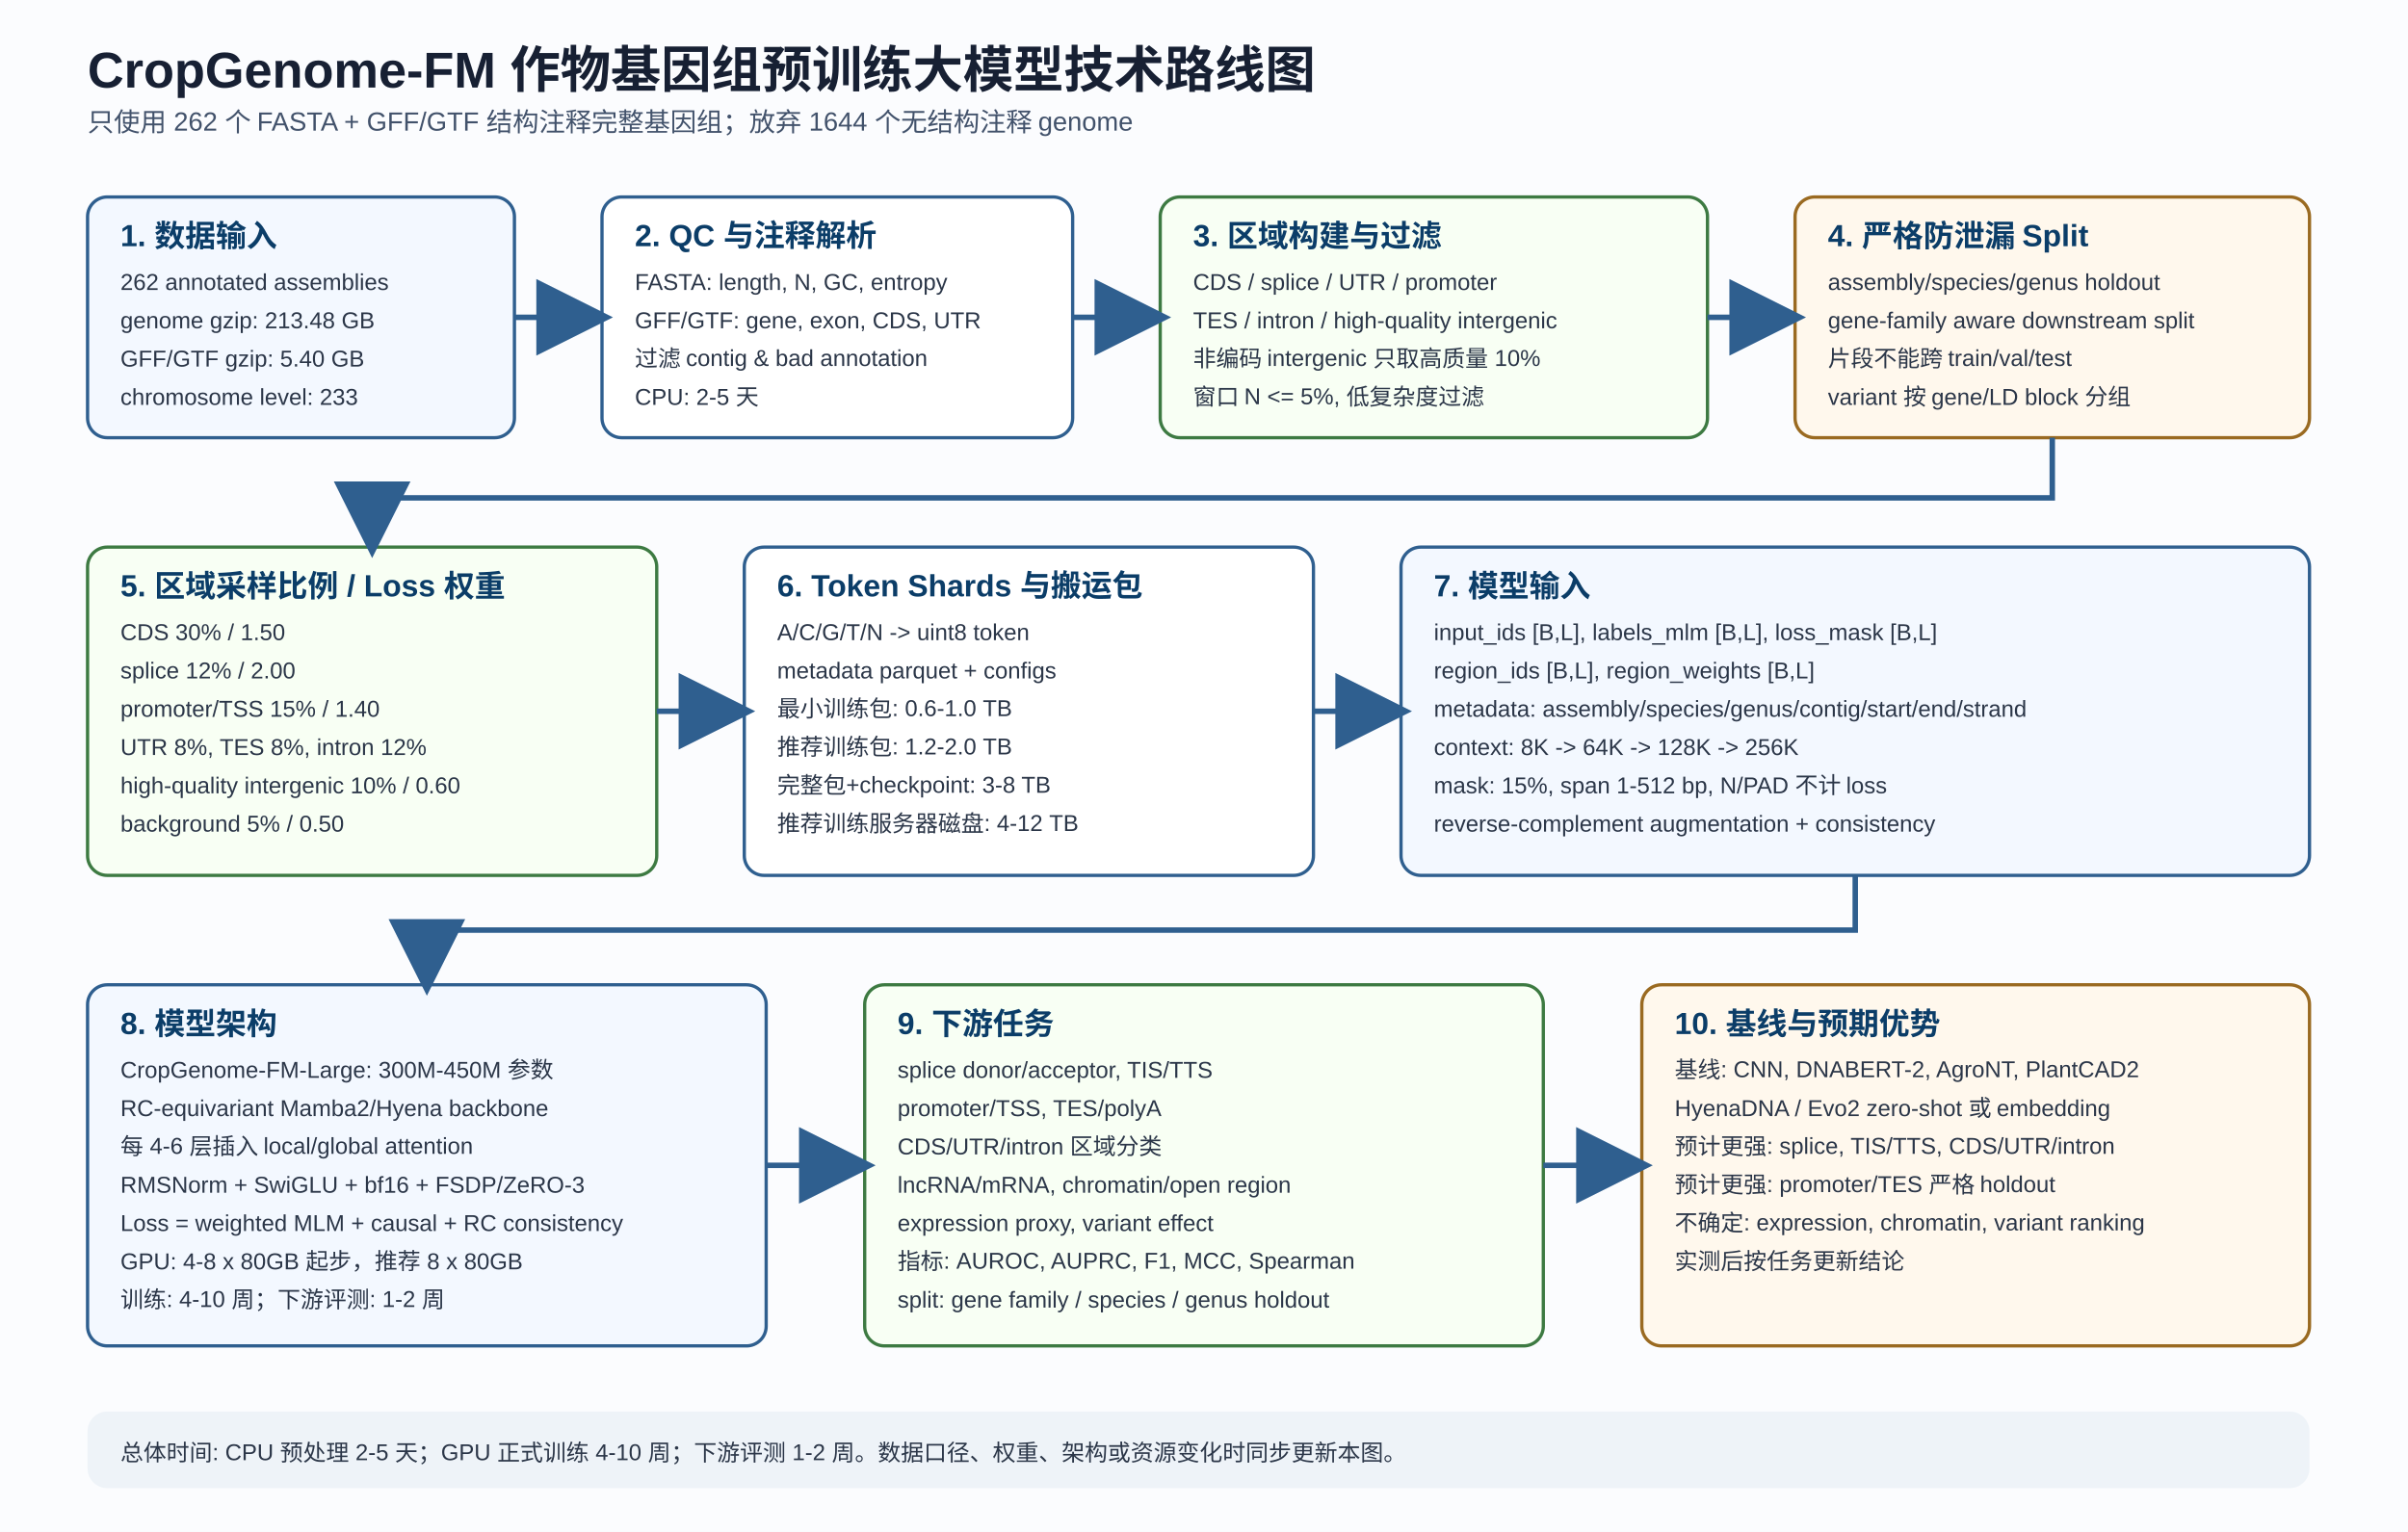
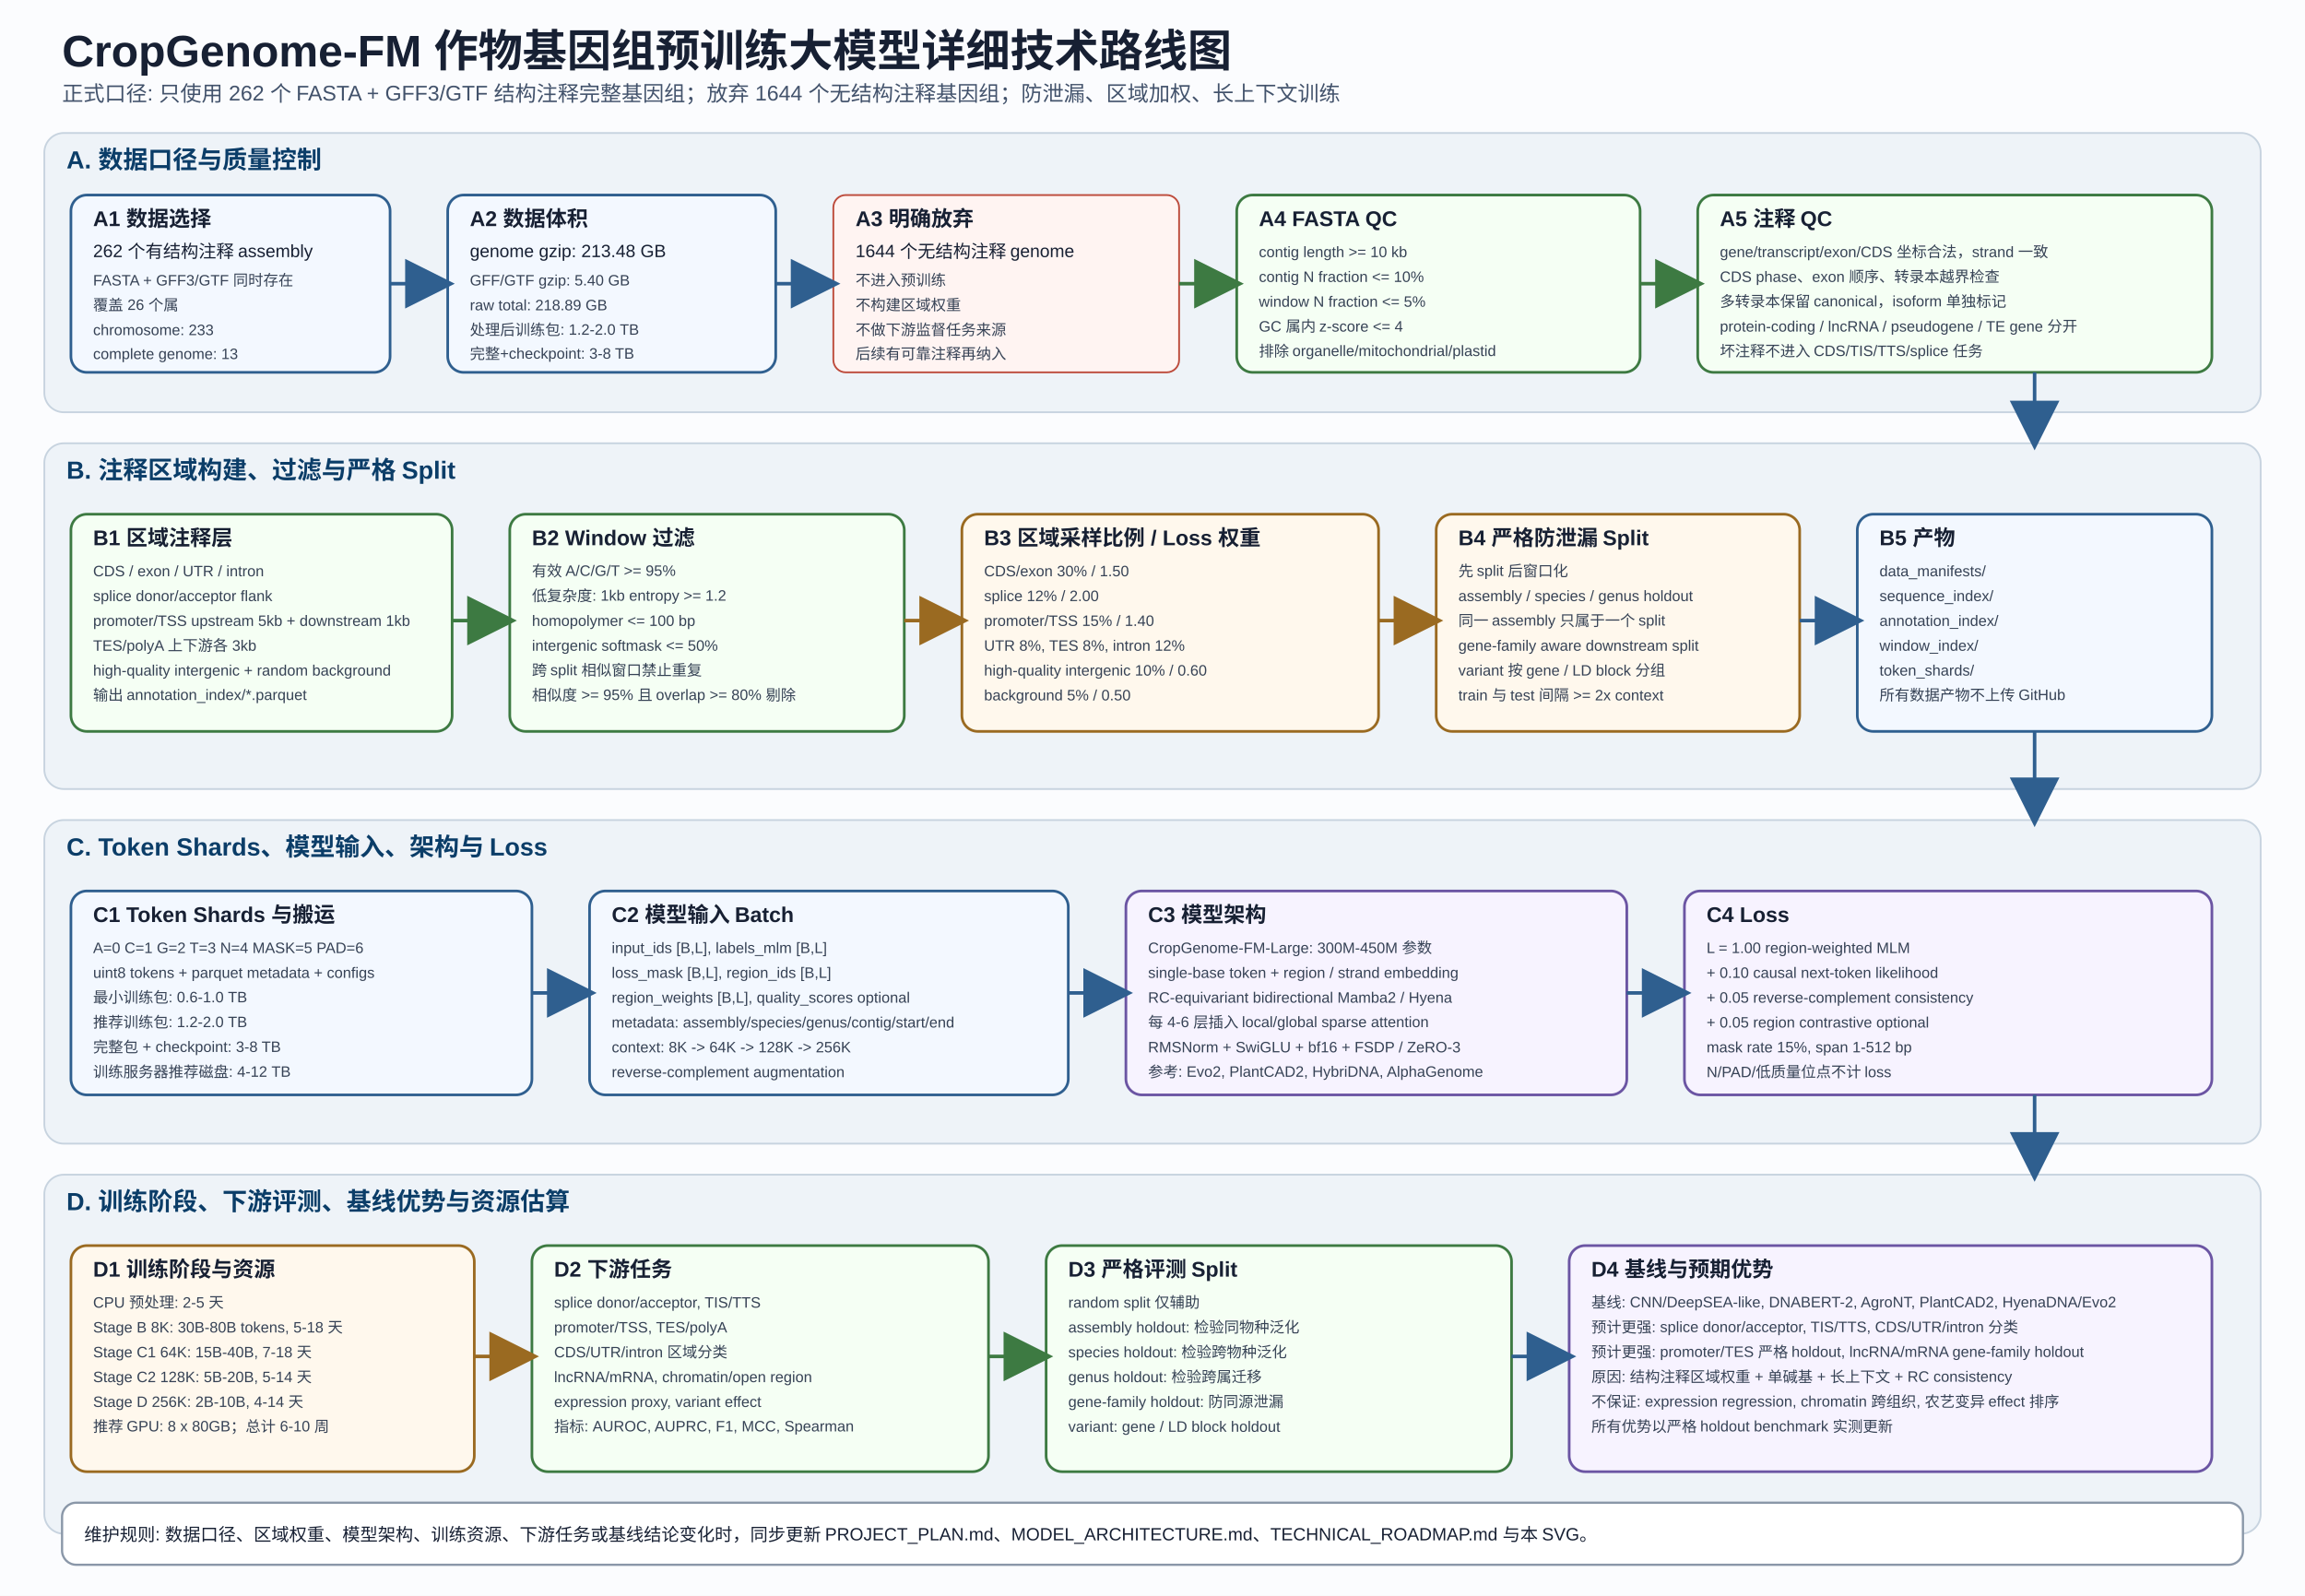
- <svg xmlns="http://www.w3.org/2000/svg" width="2200" height="1400" viewBox="0 0 2200 1400">
+ <svg xmlns="http://www.w3.org/2000/svg" width="2600" height="1800" viewBox="0 0 2600 1800">
  <defs>
    <style>
-       .title{font-family:Arial,'Noto Sans CJK SC',sans-serif;font-size:46px;font-weight:700;fill:#172033}
+       .bg{fill:#fbfcfe}
+       .title{font-family:Arial,'Noto Sans CJK SC',sans-serif;font-size:50px;font-weight:700;fill:#172033}
      .subtitle{font-family:Arial,'Noto Sans CJK SC',sans-serif;font-size:24px;fill:#42526b}
-       .box{fill:#ffffff;stroke:#2f5f8f;stroke-width:3;rx:18}
-       .box2{fill:#f3f8ff;stroke:#2f5f8f;stroke-width:3;rx:18}
-       .box3{fill:#f8fff4;stroke:#3d7a42;stroke-width:3;rx:18}
-       .box4{fill:#fff8ed;stroke:#9a6a21;stroke-width:3;rx:18}
-       .text{font-family:Arial,'Noto Sans CJK SC',sans-serif;font-size:25px;fill:#172033}
-       .small{font-family:Arial,'Noto Sans CJK SC',sans-serif;font-size:21px;fill:#2b3648}
-       .tiny{font-family:Arial,'Noto Sans CJK SC',sans-serif;font-size:18px;fill:#42526b}
-       .step{font-family:Arial,'Noto Sans CJK SC',sans-serif;font-size:28px;font-weight:700;fill:#0b3d68}
-       .arrow{stroke:#2f5f8f;stroke-width:5;fill:none;marker-end:url(#arrow)}
-       .bar{fill:#2f5f8f}
-       .muted{fill:#eef3f8}
+       .section{font-family:Arial,'Noto Sans CJK SC',sans-serif;font-size:28px;font-weight:700;fill:#0b3d68}
+       .h{font-family:Arial,'Noto Sans CJK SC',sans-serif;font-size:24px;font-weight:700;fill:#172033}
+       .t{font-family:Arial,'Noto Sans CJK SC',sans-serif;font-size:20px;fill:#172033}
+       .s{font-family:Arial,'Noto Sans CJK SC',sans-serif;font-size:17px;fill:#364255}
+       .xs{font-family:Arial,'Noto Sans CJK SC',sans-serif;font-size:15px;fill:#42526b}
+       .box-blue{fill:#f3f8ff;stroke:#2f5f8f;stroke-width:3;rx:18}
+       .box-green{fill:#f5fff4;stroke:#3d7a42;stroke-width:3;rx:18}
+       .box-orange{fill:#fff8ed;stroke:#9a6a21;stroke-width:3;rx:18}
+       .box-purple{fill:#f7f3ff;stroke:#6b55a3;stroke-width:3;rx:18}
+       .box-gray{fill:#ffffff;stroke:#8a97a8;stroke-width:2.5;rx:16}
+       .lane{fill:#eef3f8;stroke:#c7d3df;stroke-width:2;rx:22}
+       .line{stroke:#2f5f8f;stroke-width:4;fill:none;marker-end:url(#arrow)}
+       .line2{stroke:#3d7a42;stroke-width:4;fill:none;marker-end:url(#arrow-green)}
+       .line3{stroke:#9a6a21;stroke-width:4;fill:none;marker-end:url(#arrow-orange)}
+       .pill-blue{fill:#dcecff;stroke:#2f5f8f;stroke-width:1.5;rx:14}
+       .pill-green{fill:#e4f7e1;stroke:#3d7a42;stroke-width:1.5;rx:14}
+       .pill-orange{fill:#ffeed2;stroke:#9a6a21;stroke-width:1.5;rx:14}
+       .warn{fill:#fff4f2;stroke:#bd4b3c;stroke-width:2;rx:14}
+       .smallbar{fill:#2f5f8f}
+       .gridline{stroke:#d7e0ea;stroke-width:1.5}
    </style>
    <marker id="arrow" markerWidth="14" markerHeight="14" refX="12" refY="7" orient="auto">
      <path d="M0,0 L14,7 L0,14 z" fill="#2f5f8f" />
    </marker>
+     <marker id="arrow-green" markerWidth="14" markerHeight="14" refX="12" refY="7" orient="auto">
+       <path d="M0,0 L14,7 L0,14 z" fill="#3d7a42" />
+     </marker>
+     <marker id="arrow-orange" markerWidth="14" markerHeight="14" refX="12" refY="7" orient="auto">
+       <path d="M0,0 L14,7 L0,14 z" fill="#9a6a21" />
+     </marker>
  </defs>
-   <rect width="2200" height="1400" fill="#fbfcfe" />
-   <text x="80" y="80" class="title">CropGenome-FM 作物基因组预训练大模型技术路线图</text>
-   <text x="80" y="120" class="subtitle">只使用 262 个 FASTA + GFF/GTF 结构注释完整基因组；放弃 1644 个无结构注释 genome</text>
-   <rect x="80" y="180" width="390" height="220" class="box2" />
-   <text x="110" y="225" class="step">1. 数据输入</text>
-   <text x="110" y="265" class="small">262 annotated assemblies</text>
-   <text x="110" y="300" class="small">genome gzip: 213.48 GB</text>
-   <text x="110" y="335" class="small">GFF/GTF gzip: 5.40 GB</text>
-   <text x="110" y="370" class="small">chromosome level: 233</text>
-   <rect x="550" y="180" width="430" height="220" class="box" />
-   <text x="580" y="225" class="step">2. QC 与注释解析</text>
-   <text x="580" y="265" class="small">FASTA: length, N, GC, entropy</text>
-   <text x="580" y="300" class="small">GFF/GTF: gene, exon, CDS, UTR</text>
-   <text x="580" y="335" class="small">过滤 contig &amp; bad annotation</text>
-   <text x="580" y="370" class="small">CPU: 2-5 天</text>
-   <rect x="1060" y="180" width="500" height="220" class="box3" />
-   <text x="1090" y="225" class="step">3. 区域构建与过滤</text>
-   <text x="1090" y="265" class="small">CDS / splice / UTR / promoter</text>
-   <text x="1090" y="300" class="small">TES / intron / high-quality intergenic</text>
-   <text x="1090" y="335" class="small">非编码 intergenic 只取高质量 10%</text>
-   <text x="1090" y="370" class="small">窗口 N &lt;= 5%, 低复杂度过滤</text>
-   <rect x="1640" y="180" width="470" height="220" class="box4" />
-   <text x="1670" y="225" class="step">4. 严格防泄漏 Split</text>
-   <text x="1670" y="265" class="small">assembly/species/genus holdout</text>
-   <text x="1670" y="300" class="small">gene-family aware downstream split</text>
-   <text x="1670" y="335" class="small">片段不能跨 train/val/test</text>
-   <text x="1670" y="370" class="small">variant 按 gene/LD block 分组</text>
-   <path d="M470 290 H550" class="arrow" />
-   <path d="M980 290 H1060" class="arrow" />
-   <path d="M1560 290 H1640" class="arrow" />
-   <rect x="80" y="500" width="520" height="300" class="box3" />
-   <text x="110" y="545" class="step">5. 区域采样比例 / Loss 权重</text>
-   <text x="110" y="585" class="small">CDS 30% / 1.50</text>
-   <text x="110" y="620" class="small">splice 12% / 2.00</text>
-   <text x="110" y="655" class="small">promoter/TSS 15% / 1.40</text>
-   <text x="110" y="690" class="small">UTR 8%, TES 8%, intron 12%</text>
-   <text x="110" y="725" class="small">high-quality intergenic 10% / 0.60</text>
-   <text x="110" y="760" class="small">background 5% / 0.50</text>
-   <rect x="680" y="500" width="520" height="300" class="box" />
-   <text x="710" y="545" class="step">6. Token Shards 与搬运包</text>
-   <text x="710" y="585" class="small">A/C/G/T/N -&gt; uint8 token</text>
-   <text x="710" y="620" class="small">metadata parquet + configs</text>
-   <text x="710" y="655" class="small">最小训练包: 0.6-1.0 TB</text>
-   <text x="710" y="690" class="small">推荐训练包: 1.2-2.0 TB</text>
-   <text x="710" y="725" class="small">完整包+checkpoint: 3-8 TB</text>
-   <text x="710" y="760" class="small">推荐训练服务器磁盘: 4-12 TB</text>
-   <rect x="1280" y="500" width="830" height="300" class="box2" />
-   <text x="1310" y="545" class="step">7. 模型输入</text>
-   <text x="1310" y="585" class="small">input_ids [B,L], labels_mlm [B,L], loss_mask [B,L]</text>
-   <text x="1310" y="620" class="small">region_ids [B,L], region_weights [B,L]</text>
-   <text x="1310" y="655" class="small">metadata: assembly/species/genus/contig/start/end/strand</text>
-   <text x="1310" y="690" class="small">context: 8K -&gt; 64K -&gt; 128K -&gt; 256K</text>
-   <text x="1310" y="725" class="small">mask: 15%, span 1-512 bp, N/PAD 不计 loss</text>
-   <text x="1310" y="760" class="small">reverse-complement augmentation + consistency</text>
-   <path d="M1875 400 V455 H340 V500" class="arrow" />
-   <path d="M600 650 H680" class="arrow" />
-   <path d="M1200 650 H1280" class="arrow" />
-   <rect x="80" y="900" width="620" height="330" class="box2" />
-   <text x="110" y="945" class="step">8. 模型架构</text>
-   <text x="110" y="985" class="small">CropGenome-FM-Large: 300M-450M 参数</text>
-   <text x="110" y="1020" class="small">RC-equivariant Mamba2/Hyena backbone</text>
-   <text x="110" y="1055" class="small">每 4-6 层插入 local/global attention</text>
-   <text x="110" y="1090" class="small">RMSNorm + SwiGLU + bf16 + FSDP/ZeRO-3</text>
-   <text x="110" y="1125" class="small">Loss = weighted MLM + causal + RC consistency</text>
-   <text x="110" y="1160" class="small">GPU: 4-8 x 80GB 起步，推荐 8 x 80GB</text>
-   <text x="110" y="1195" class="small">训练: 4-10 周；下游评测: 1-2 周</text>
-   <rect x="790" y="900" width="620" height="330" class="box3" />
-   <text x="820" y="945" class="step">9. 下游任务</text>
-   <text x="820" y="985" class="small">splice donor/acceptor, TIS/TTS</text>
-   <text x="820" y="1020" class="small">promoter/TSS, TES/polyA</text>
-   <text x="820" y="1055" class="small">CDS/UTR/intron 区域分类</text>
-   <text x="820" y="1090" class="small">lncRNA/mRNA, chromatin/open region</text>
-   <text x="820" y="1125" class="small">expression proxy, variant effect</text>
-   <text x="820" y="1160" class="small">指标: AUROC, AUPRC, F1, MCC, Spearman</text>
-   <text x="820" y="1195" class="small">split: gene family / species / genus holdout</text>
-   <rect x="1500" y="900" width="610" height="330" class="box4" />
-   <text x="1530" y="945" class="step">10. 基线与预期优势</text>
-   <text x="1530" y="985" class="small">基线: CNN, DNABERT-2, AgroNT, PlantCAD2</text>
-   <text x="1530" y="1020" class="small">HyenaDNA / Evo2 zero-shot 或 embedding</text>
-   <text x="1530" y="1055" class="small">预计更强: splice, TIS/TTS, CDS/UTR/intron</text>
-   <text x="1530" y="1090" class="small">预计更强: promoter/TES 严格 holdout</text>
-   <text x="1530" y="1125" class="small">不确定: expression, chromatin, variant ranking</text>
-   <text x="1530" y="1160" class="small">实测后按任务更新结论</text>
-   <path d="M1695 800 V850 H390 V900" class="arrow" />
-   <path d="M700 1065 H790" class="arrow" />
-   <path d="M1410 1065 H1500" class="arrow" />
-   <rect x="80" y="1290" width="2030" height="70" class="muted" rx="18" />
-   <text x="110" y="1335" class="small">总体时间: CPU 预处理 2-5 天；GPU 正式训练 4-10 周；下游评测 1-2 周。数据口径、权重、架构或资源变化时同步更新本图。</text>
+   <rect class="bg" width="2600" height="1800" />
+   <text x="70" y="75" class="title">CropGenome-FM 作物基因组预训练大模型详细技术路线图</text>
+   <text x="70" y="114" class="subtitle">正式口径: 只使用 262 个 FASTA + GFF3/GTF 结构注释完整基因组；放弃 1644 个无结构注释基因组；防泄漏、区域加权、长上下文训练</text>
+   <rect x="50" y="150" width="2500" height="315" class="lane" />
+   <text x="75" y="190" class="section">A. 数据口径与质量控制</text>
+   <rect x="50" y="500" width="2500" height="390" class="lane" />
+   <text x="75" y="540" class="section">B. 注释区域构建、过滤与严格 Split</text>
+   <rect x="50" y="925" width="2500" height="365" class="lane" />
+   <text x="75" y="965" class="section">C. Token Shards、模型输入、架构与 Loss</text>
+   <rect x="50" y="1325" width="2500" height="405" class="lane" />
+   <text x="75" y="1365" class="section">D. 训练阶段、下游评测、基线优势与资源估算</text>
+   <rect x="80" y="220" width="360" height="200" class="box-blue" />
+   <text x="105" y="255" class="h">A1 数据选择</text>
+   <text x="105" y="290" class="t">262 个有结构注释 assembly</text>
+   <text x="105" y="322" class="s">FASTA + GFF3/GTF 同时存在</text>
+   <text x="105" y="350" class="s">覆盖 26 个属</text>
+   <text x="105" y="378" class="s">chromosome: 233</text>
+   <text x="105" y="405" class="s">complete genome: 13</text>
+   <rect x="505" y="220" width="370" height="200" class="box-blue" />
+   <text x="530" y="255" class="h">A2 数据体积</text>
+   <text x="530" y="290" class="t">genome gzip: 213.48 GB</text>
+   <text x="530" y="322" class="s">GFF/GTF gzip: 5.40 GB</text>
+   <text x="530" y="350" class="s">raw total: 218.89 GB</text>
+   <text x="530" y="378" class="s">处理后训练包: 1.2-2.0 TB</text>
+   <text x="530" y="405" class="s">完整+checkpoint: 3-8 TB</text>
+   <rect x="940" y="220" width="390" height="200" class="warn" />
+   <text x="965" y="255" class="h">A3 明确放弃</text>
+   <text x="965" y="290" class="t">1644 个无结构注释 genome</text>
+   <text x="965" y="322" class="s">不进入预训练</text>
+   <text x="965" y="350" class="s">不构建区域权重</text>
+   <text x="965" y="378" class="s">不做下游监督任务来源</text>
+   <text x="965" y="405" class="s">后续有可靠注释再纳入</text>
+   <rect x="1395" y="220" width="455" height="200" class="box-green" />
+   <text x="1420" y="255" class="h">A4 FASTA QC</text>
+   <text x="1420" y="290" class="s">contig length &gt;= 10 kb</text>
+   <text x="1420" y="318" class="s">contig N fraction &lt;= 10%</text>
+   <text x="1420" y="346" class="s">window N fraction &lt;= 5%</text>
+   <text x="1420" y="374" class="s">GC 属内 z-score &lt;= 4</text>
+   <text x="1420" y="402" class="s">排除 organelle/mitochondrial/plastid</text>
+   <rect x="1915" y="220" width="580" height="200" class="box-green" />
+   <text x="1940" y="255" class="h">A5 注释 QC</text>
+   <text x="1940" y="290" class="s">gene/transcript/exon/CDS 坐标合法，strand 一致</text>
+   <text x="1940" y="318" class="s">CDS phase、exon 顺序、转录本越界检查</text>
+   <text x="1940" y="346" class="s">多转录本保留 canonical，isoform 单独标记</text>
+   <text x="1940" y="374" class="s">protein-coding / lncRNA / pseudogene / TE gene 分开</text>
+   <text x="1940" y="402" class="s">坏注释不进入 CDS/TIS/TTS/splice 任务</text>
+   <path d="M440 320 H505" class="line" />
+   <path d="M875 320 H940" class="line" />
+   <path d="M1330 320 H1395" class="line2" />
+   <path d="M1850 320 H1915" class="line2" />
+   <rect x="80" y="580" width="430" height="245" class="box-green" />
+   <text x="105" y="615" class="h">B1 区域注释层</text>
+   <text x="105" y="650" class="s">CDS / exon / UTR / intron</text>
+   <text x="105" y="678" class="s">splice donor/acceptor flank</text>
+   <text x="105" y="706" class="s">promoter/TSS upstream 5kb + downstream 1kb</text>
+   <text x="105" y="734" class="s">TES/polyA 上下游各 3kb</text>
+   <text x="105" y="762" class="s">high-quality intergenic + random background</text>
+   <text x="105" y="790" class="s">输出 annotation_index/*.parquet</text>
+   <rect x="575" y="580" width="445" height="245" class="box-green" />
+   <text x="600" y="615" class="h">B2 Window 过滤</text>
+   <text x="600" y="650" class="s">有效 A/C/G/T &gt;= 95%</text>
+   <text x="600" y="678" class="s">低复杂度: 1kb entropy &gt;= 1.2</text>
+   <text x="600" y="706" class="s">homopolymer &lt;= 100 bp</text>
+   <text x="600" y="734" class="s">intergenic softmask &lt;= 50%</text>
+   <text x="600" y="762" class="s">跨 split 相似窗口禁止重复</text>
+   <text x="600" y="790" class="s">相似度 &gt;= 95% 且 overlap &gt;= 80% 剔除</text>
+   <rect x="1085" y="580" width="470" height="245" class="box-orange" />
+   <text x="1110" y="615" class="h">B3 区域采样比例 / Loss 权重</text>
+   <text x="1110" y="650" class="s">CDS/exon 30% / 1.50</text>
+   <text x="1110" y="678" class="s">splice 12% / 2.00</text>
+   <text x="1110" y="706" class="s">promoter/TSS 15% / 1.40</text>
+   <text x="1110" y="734" class="s">UTR 8%, TES 8%, intron 12%</text>
+   <text x="1110" y="762" class="s">high-quality intergenic 10% / 0.60</text>
+   <text x="1110" y="790" class="s">background 5% / 0.50</text>
+   <rect x="1620" y="580" width="410" height="245" class="box-orange" />
+   <text x="1645" y="615" class="h">B4 严格防泄漏 Split</text>
+   <text x="1645" y="650" class="s">先 split 后窗口化</text>
+   <text x="1645" y="678" class="s">assembly / species / genus holdout</text>
+   <text x="1645" y="706" class="s">同一 assembly 只属于一个 split</text>
+   <text x="1645" y="734" class="s">gene-family aware downstream split</text>
+   <text x="1645" y="762" class="s">variant 按 gene / LD block 分组</text>
+   <text x="1645" y="790" class="s">train 与 test 间隔 &gt;= 2x context</text>
+   <rect x="2095" y="580" width="400" height="245" class="box-blue" />
+   <text x="2120" y="615" class="h">B5 产物</text>
+   <text x="2120" y="650" class="s">data_manifests/</text>
+   <text x="2120" y="678" class="s">sequence_index/</text>
+   <text x="2120" y="706" class="s">annotation_index/</text>
+   <text x="2120" y="734" class="s">window_index/</text>
+   <text x="2120" y="762" class="s">token_shards/</text>
+   <text x="2120" y="790" class="s">所有数据产物不上传 GitHub</text>
+   <path d="M510 700 H575" class="line2" />
+   <path d="M1020 700 H1085" class="line3" />
+   <path d="M1555 700 H1620" class="line3" />
+   <path d="M2030 700 H2095" class="line" />
+   <rect x="80" y="1005" width="520" height="230" class="box-blue" />
+   <text x="105" y="1040" class="h">C1 Token Shards 与搬运</text>
+   <text x="105" y="1075" class="s">A=0 C=1 G=2 T=3 N=4 MASK=5 PAD=6</text>
+   <text x="105" y="1103" class="s">uint8 tokens + parquet metadata + configs</text>
+   <text x="105" y="1131" class="s">最小训练包: 0.6-1.0 TB</text>
+   <text x="105" y="1159" class="s">推荐训练包: 1.2-2.0 TB</text>
+   <text x="105" y="1187" class="s">完整包 + checkpoint: 3-8 TB</text>
+   <text x="105" y="1215" class="s">训练服务器推荐磁盘: 4-12 TB</text>
+   <rect x="665" y="1005" width="540" height="230" class="box-blue" />
+   <text x="690" y="1040" class="h">C2 模型输入 Batch</text>
+   <text x="690" y="1075" class="s">input_ids [B,L], labels_mlm [B,L]</text>
+   <text x="690" y="1103" class="s">loss_mask [B,L], region_ids [B,L]</text>
+   <text x="690" y="1131" class="s">region_weights [B,L], quality_scores optional</text>
+   <text x="690" y="1159" class="s">metadata: assembly/species/genus/contig/start/end</text>
+   <text x="690" y="1187" class="s">context: 8K -&gt; 64K -&gt; 128K -&gt; 256K</text>
+   <text x="690" y="1215" class="s">reverse-complement augmentation</text>
+   <rect x="1270" y="1005" width="565" height="230" class="box-purple" />
+   <text x="1295" y="1040" class="h">C3 模型架构</text>
+   <text x="1295" y="1075" class="s">CropGenome-FM-Large: 300M-450M 参数</text>
+   <text x="1295" y="1103" class="s">single-base token + region / strand embedding</text>
+   <text x="1295" y="1131" class="s">RC-equivariant bidirectional Mamba2 / Hyena</text>
+   <text x="1295" y="1159" class="s">每 4-6 层插入 local/global sparse attention</text>
+   <text x="1295" y="1187" class="s">RMSNorm + SwiGLU + bf16 + FSDP / ZeRO-3</text>
+   <text x="1295" y="1215" class="s">参考: Evo2, PlantCAD2, HybriDNA, AlphaGenome</text>
+   <rect x="1900" y="1005" width="595" height="230" class="box-purple" />
+   <text x="1925" y="1040" class="h">C4 Loss</text>
+   <text x="1925" y="1075" class="s">L = 1.00 region-weighted MLM</text>
+   <text x="1925" y="1103" class="s">+ 0.10 causal next-token likelihood</text>
+   <text x="1925" y="1131" class="s">+ 0.05 reverse-complement consistency</text>
+   <text x="1925" y="1159" class="s">+ 0.05 region contrastive optional</text>
+   <text x="1925" y="1187" class="s">mask rate 15%, span 1-512 bp</text>
+   <text x="1925" y="1215" class="s">N/PAD/低质量位点不计 loss</text>
+   <path d="M600 1120 H665" class="line" />
+   <path d="M1205 1120 H1270" class="line" />
+   <path d="M1835 1120 H1900" class="line" />
+   <rect x="80" y="1405" width="455" height="255" class="box-orange" />
+   <text x="105" y="1440" class="h">D1 训练阶段与资源</text>
+   <text x="105" y="1475" class="s">CPU 预处理: 2-5 天</text>
+   <text x="105" y="1503" class="s">Stage B 8K: 30B-80B tokens, 5-18 天</text>
+   <text x="105" y="1531" class="s">Stage C1 64K: 15B-40B, 7-18 天</text>
+   <text x="105" y="1559" class="s">Stage C2 128K: 5B-20B, 5-14 天</text>
+   <text x="105" y="1587" class="s">Stage D 256K: 2B-10B, 4-14 天</text>
+   <text x="105" y="1615" class="s">推荐 GPU: 8 x 80GB；总计 6-10 周</text>
+   <rect x="600" y="1405" width="515" height="255" class="box-green" />
+   <text x="625" y="1440" class="h">D2 下游任务</text>
+   <text x="625" y="1475" class="s">splice donor/acceptor, TIS/TTS</text>
+   <text x="625" y="1503" class="s">promoter/TSS, TES/polyA</text>
+   <text x="625" y="1531" class="s">CDS/UTR/intron 区域分类</text>
+   <text x="625" y="1559" class="s">lncRNA/mRNA, chromatin/open region</text>
+   <text x="625" y="1587" class="s">expression proxy, variant effect</text>
+   <text x="625" y="1615" class="s">指标: AUROC, AUPRC, F1, MCC, Spearman</text>
+   <rect x="1180" y="1405" width="525" height="255" class="box-green" />
+   <text x="1205" y="1440" class="h">D3 严格评测 Split</text>
+   <text x="1205" y="1475" class="s">random split 仅辅助</text>
+   <text x="1205" y="1503" class="s">assembly holdout: 检验同物种泛化</text>
+   <text x="1205" y="1531" class="s">species holdout: 检验跨物种泛化</text>
+   <text x="1205" y="1559" class="s">genus holdout: 检验跨属迁移</text>
+   <text x="1205" y="1587" class="s">gene-family holdout: 防同源泄漏</text>
+   <text x="1205" y="1615" class="s">variant: gene / LD block holdout</text>
+   <rect x="1770" y="1405" width="725" height="255" class="box-purple" />
+   <text x="1795" y="1440" class="h">D4 基线与预期优势</text>
+   <text x="1795" y="1475" class="s">基线: CNN/DeepSEA-like, DNABERT-2, AgroNT, PlantCAD2, HyenaDNA/Evo2</text>
+   <text x="1795" y="1503" class="s">预计更强: splice donor/acceptor, TIS/TTS, CDS/UTR/intron 分类</text>
+   <text x="1795" y="1531" class="s">预计更强: promoter/TES 严格 holdout, lncRNA/mRNA gene-family holdout</text>
+   <text x="1795" y="1559" class="s">原因: 结构注释区域权重 + 单碱基 + 长上下文 + RC consistency</text>
+   <text x="1795" y="1587" class="s">不保证: expression regression, chromatin 跨组织, 农艺变异 effect 排序</text>
+   <text x="1795" y="1615" class="s">所有优势以严格 holdout benchmark 实测更新</text>
+   <path d="M535 1530 H600" class="line3" />
+   <path d="M1115 1530 H1180" class="line2" />
+   <path d="M1705 1530 H1770" class="line" />
+   <path d="M2295 420 V500" class="line" />
+   <path d="M2295 825 V925" class="line" />
+   <path d="M2295 1235 V1325" class="line" />
+   <rect x="70" y="1695" width="2460" height="70" class="box-gray" />
+   <text x="95" y="1738" class="t">维护规则: 数据口径、区域权重、模型架构、训练资源、下游任务或基线结论变化时，同步更新 PROJECT_PLAN.md、MODEL_ARCHITECTURE.md、TECHNICAL_ROADMAP.md 与本 SVG。</text>
</svg>
